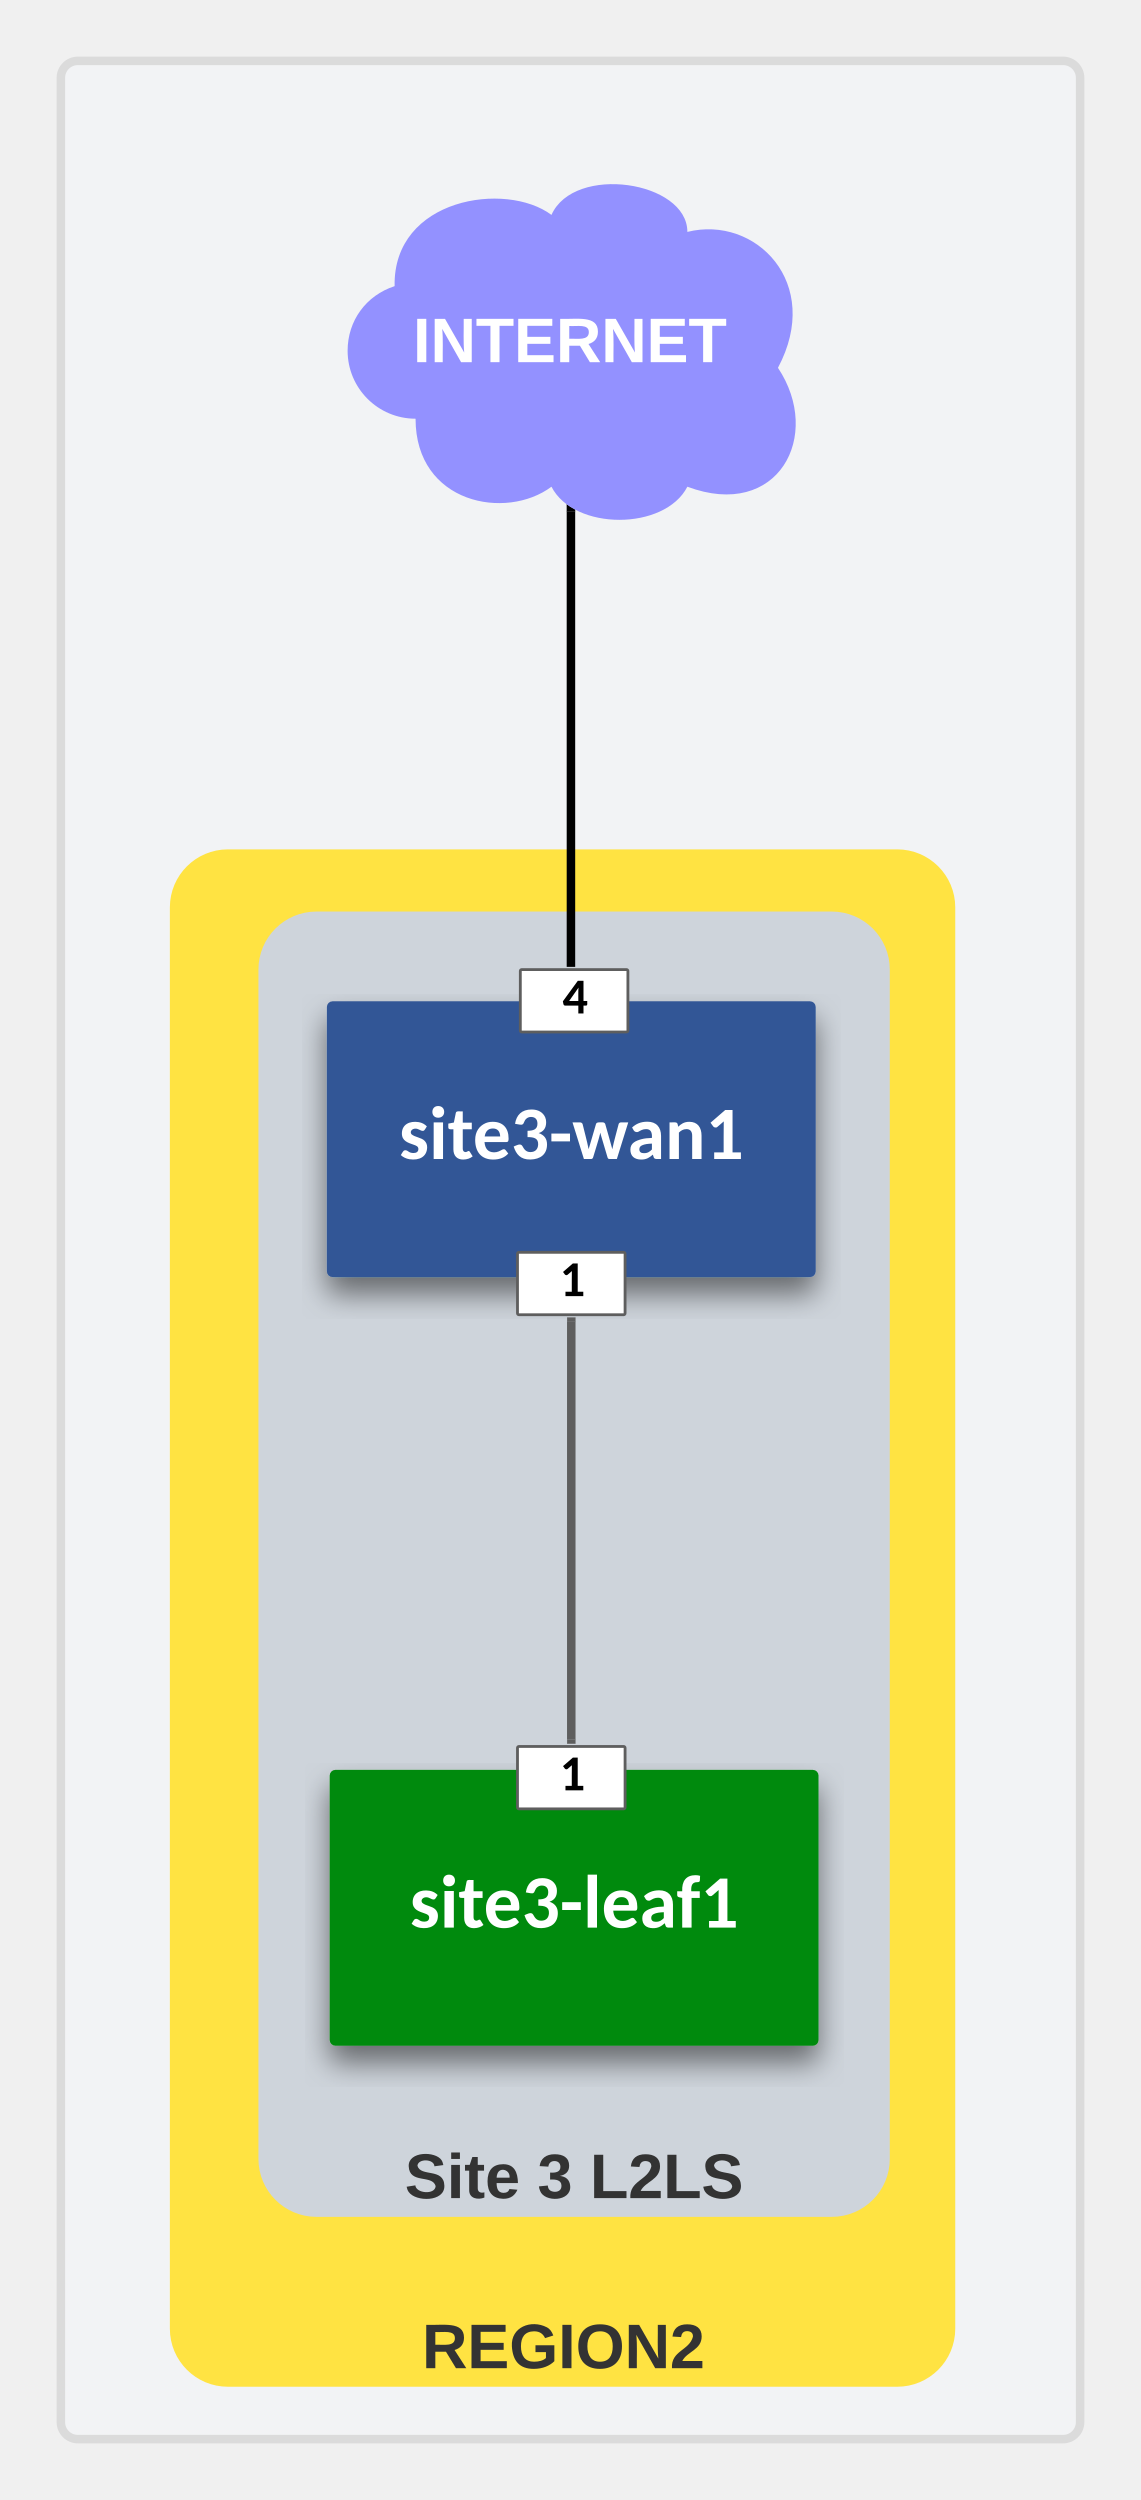
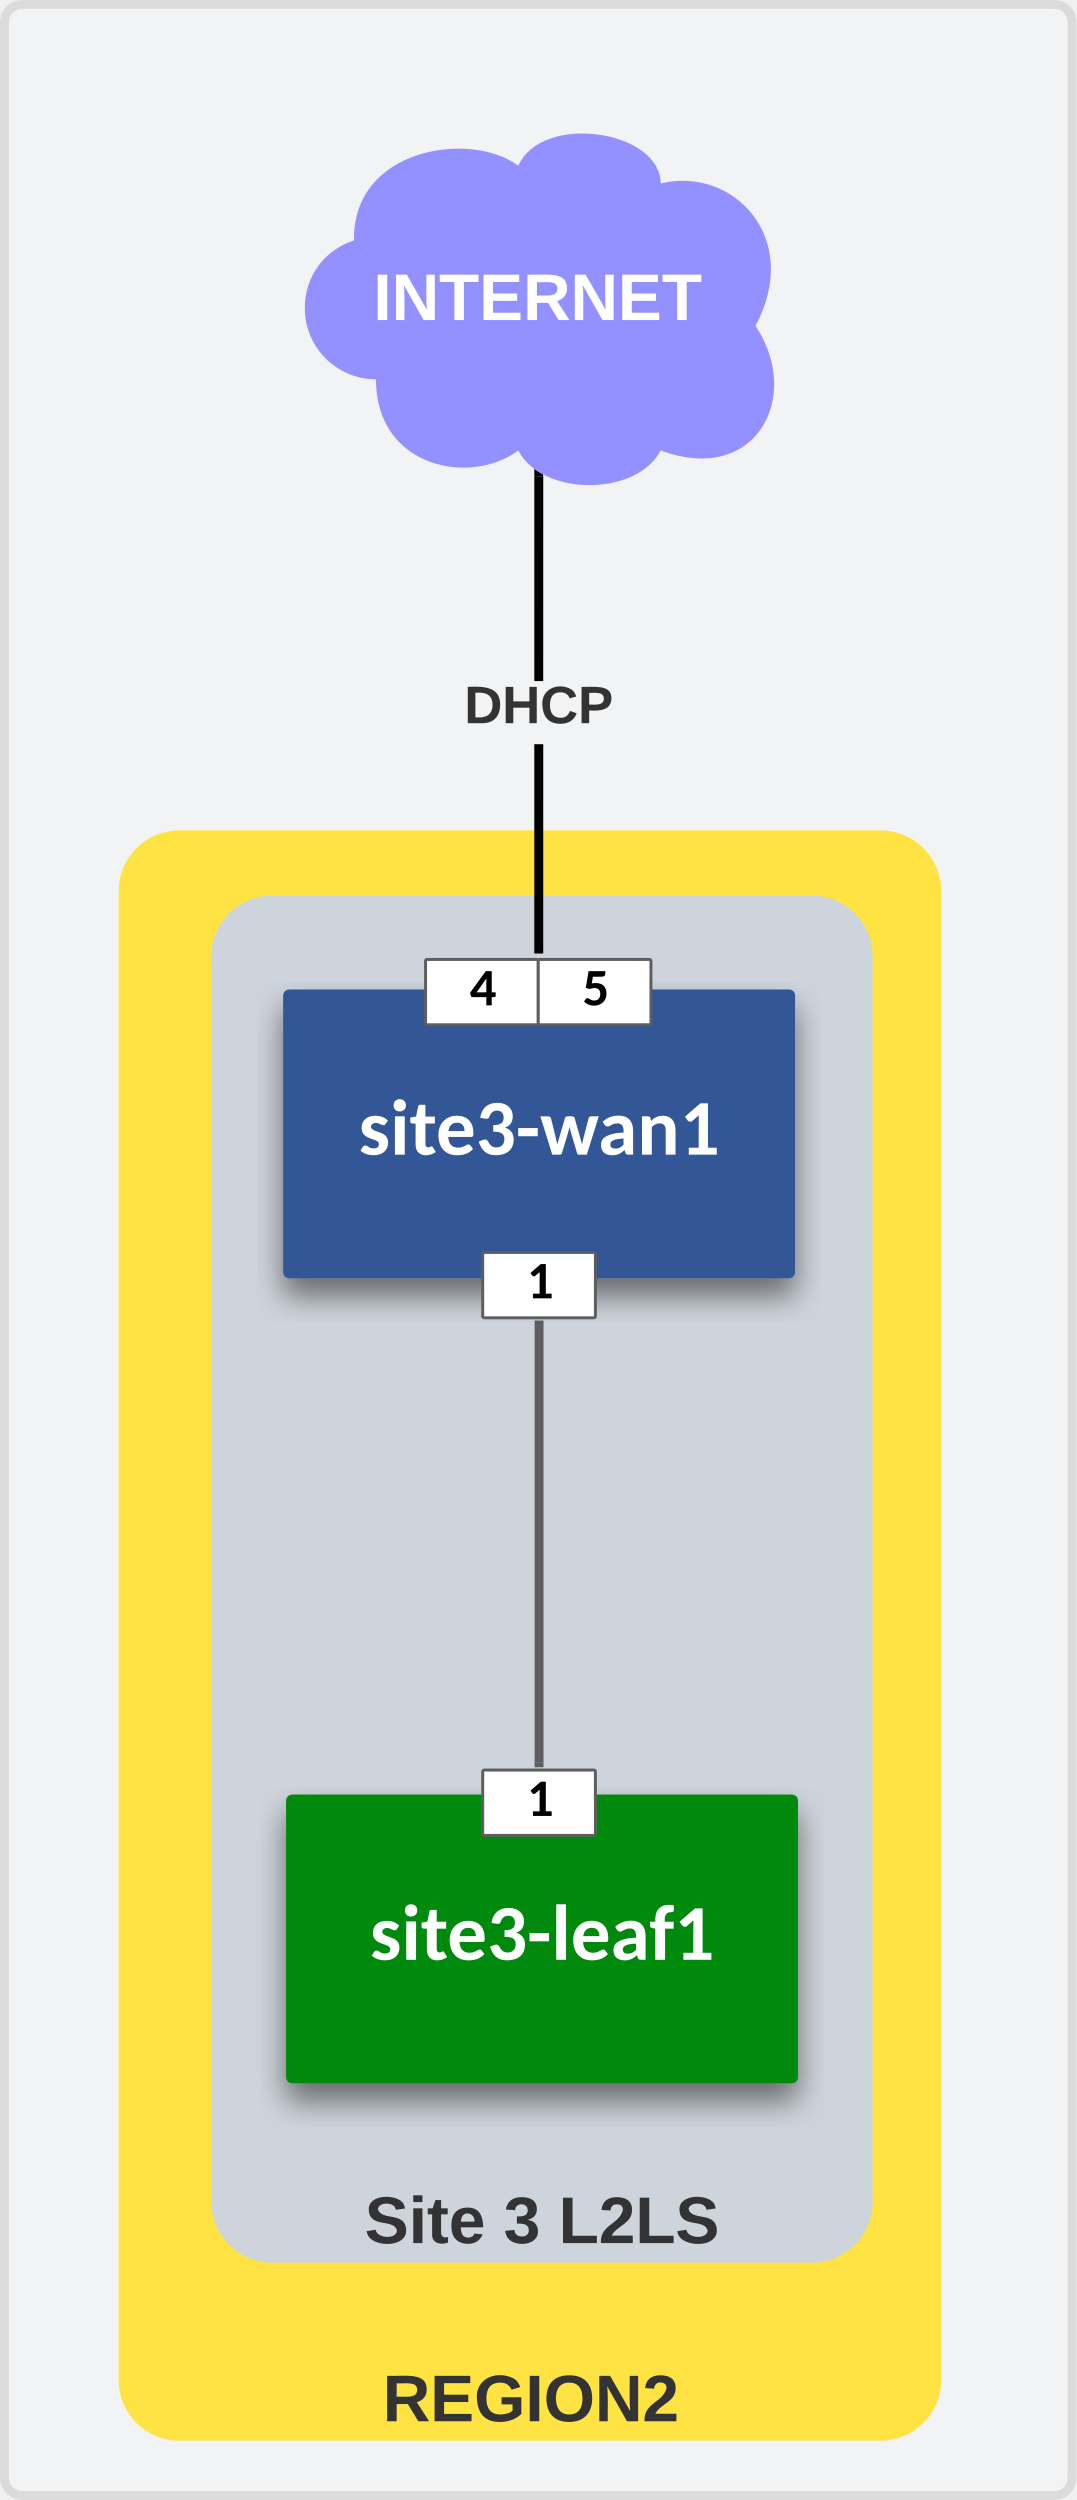
- <svg xmlns="http://www.w3.org/2000/svg" xmlns:ns1="lucid" xmlns:xlink="http://www.w3.org/1999/xlink" width="403" height="883">
-   <g transform="translate(-510.3734 95.25808)" ns1:page-tab-id=".pYb67_TBX4I">
-     <path d="M531.87-67.76a6 6 0 0 1 6-6h348a6 6 0 0 1 6 6v828a6 6 0 0 1-6 6h-348a6 6 0 0 1-6-6z" stroke="#dbdbdb" stroke-width="3" fill="#f2f3f5" />
-     <path d="M571.87 225.24a19 19 0 0 1 19-19h236.4a19 19 0 0 1 19 19v502a19 19 0 0 1-19 19h-236.4a19 19 0 0 1-19-19z" stroke="#ffe342" stroke-width="3" fill="#ffe342" />
-     <use xlink:href="#a" transform="matrix(1,0,0,1,576.8734,211.2419) translate(82.56673 529.9426)" />
-     <path d="M603.15 247.2a19 19 0 0 1 19-19h182a19 19 0 0 1 19 19v420.04a19 19 0 0 1-19 19h-182a19 19 0 0 1-19-19z" stroke="#ced4db" stroke-width="3" fill="#ced4db" />
-     <use xlink:href="#b" transform="matrix(1,0,0,1,608.1523,233.2143) translate(45.22105 447.8977)" />
-     <use xlink:href="#c" transform="matrix(1,0,0,1,608.1523,233.2143) translate(92.0729 447.8977)" />
-     <use xlink:href="#d" transform="matrix(1,0,0,1,608.1523,233.2143) translate(110.5914 447.8977)" />
+ <svg xmlns="http://www.w3.org/2000/svg" xmlns:ns1="lucid" xmlns:xlink="http://www.w3.org/1999/xlink" width="363" height="843">
+   <g transform="translate(-1313.031 -1448.323)" ns1:page-tab-id="__~_9JEQoD8G">
+     <path d="M1314.53 1455.82a6 6 0 0 1 6-6h348a6 6 0 0 1 6 6v828a6 6 0 0 1-6 6h-348a6 6 0 0 1-6-6z" stroke="#dbdbdb" stroke-width="3" fill="#f2f3f5" />
+     <path d="M1354.53 1748.82a19 19 0 0 1 19-19h236.4a19 19 0 0 1 19 19v502a19 19 0 0 1-19 19h-236.4a19 19 0 0 1-19-19z" stroke="#ffe342" stroke-width="3" fill="#ffe342" />
+     <use xlink:href="#a" transform="matrix(1,0,0,1,1359.531,1734.823) translate(82.56673 529.9426)" />
+     <path d="M1385.8 1770.8a19 19 0 0 1 19-19h182a19 19 0 0 1 19 19v420.02a19 19 0 0 1-19 19h-182a19 19 0 0 1-19-19z" stroke="#ced4db" stroke-width="3" fill="#ced4db" />
+     <use xlink:href="#b" transform="matrix(1,0,0,1,1390.809,1756.796) translate(45.22105 447.8977)" />
+     <use xlink:href="#c" transform="matrix(1,0,0,1,1390.809,1756.796) translate(92.0729 447.8977)" />
+     <use xlink:href="#d" transform="matrix(1,0,0,1,1390.809,1756.796) translate(110.5914 447.8977)" />
    <g filter="url(#e)">
-       <path d="M627.33 260.4a.5.5 0 0 1 .5-.5h168.64a.5.5 0 0 1 .5.5v93.4a.5.5 0 0 1-.5.5H627.83a.5.5 0 0 1-.5-.5z" fill="#fff" fill-opacity="0" />
-       <path d="M627.83 259.9a.5.5 0 0 0-.5.5v93.4a.5.5 0 0 0 .5.5h168.64a.5.5 0 0 0 .5-.5v-93.4a.5.5 0 0 0-.5-.5z" stroke="#315796" stroke-width="3" fill="#315796" />
-       <use xlink:href="#f" transform="matrix(1,0,0,1,637.1721,270.9353) translate(14.10807 43.16667)" />
+       <path d="M1410 1783.97a.5.5 0 0 1 .5-.5h168.63a.5.5 0 0 1 .5.5v93.42a.5.5 0 0 1-.5.5H1410.5a.5.5 0 0 1-.5-.5z" fill="#fff" fill-opacity="0" />
+       <path d="M1410.5 1783.47a.5.5 0 0 0-.5.5v93.42a.5.5 0 0 0 .5.5h168.63a.5.5 0 0 0 .5-.5v-93.43a.5.5 0 0 0-.5-.5z" stroke="#315796" stroke-width="3" fill="#315796" />
+       <use xlink:href="#f" transform="matrix(1,0,0,1,1419.829,1794.517) translate(14.10807 43.16667)" />
    </g>
    <g filter="url(#e)">
-       <path d="M628.33 531.86a.5.5 0 0 1 .5-.5h168.64a.5.5 0 0 1 .5.5v93.42a.5.5 0 0 1-.5.5H628.83a.5.5 0 0 1-.5-.5z" fill="#fff" fill-opacity="0" />
-       <path d="M628.83 531.36a.5.5 0 0 0-.5.5v93.42a.5.5 0 0 0 .5.5h168.64a.5.5 0 0 0 .5-.5v-93.42a.5.5 0 0 0-.5-.5z" stroke="#008a0e" stroke-width="3" fill="#008a0e" />
-       <use xlink:href="#g" transform="matrix(1,0,0,1,638.1721,542.4112) translate(16.92057 43.16667)" />
+       <path d="M1411 2055.45a.5.5 0 0 1 .5-.5h168.63a.5.5 0 0 1 .5.5v93.4a.5.5 0 0 1-.5.5H1411.5a.5.5 0 0 1-.5-.5z" fill="#fff" fill-opacity="0" />
+       <path d="M1411.5 2054.95a.5.5 0 0 0-.5.5v93.4a.5.5 0 0 0 .5.5h168.63a.5.5 0 0 0 .5-.5v-93.4a.5.5 0 0 0-.5-.5z" stroke="#008a0e" stroke-width="3" fill="#008a0e" />
+       <use xlink:href="#g" transform="matrix(1,0,0,1,1420.829,2065.993) translate(16.92057 43.16667)" />
    </g>
-     <path d="M694.15 246.74a.5.5 0 0 1 .5-.5h37a.5.5 0 0 1 .5.5v22.97a.5.5 0 0 1-.5.5h-37a.5.5 0 0 1-.5-.5z" fill="#fff" fill-opacity="0" />
-     <path d="M694.65 247.2a.5.5 0 0 0-.5.5v21.04a.5.5 0 0 0 .5.5h37a.5.5 0 0 0 .5-.5V247.7a.5.5 0 0 0-.5-.5z" stroke="#5e5e5e" fill="#fff" />
-     <use xlink:href="#h" transform="matrix(1,0,0,1,708.5545,246.2419) translate(0.4947917 16.44444)" />
-     <path d="M712.15 519.13V371.56" stroke="#5e5e5e" stroke-width="3" fill="none" />
-     <path d="M713.63 520.63h-2.95v-1.53h2.95zM713.63 371.6h-2.95v-1.54h2.95z" stroke="#5e5e5e" stroke-width=".05" fill="#5e5e5e" />
-     <path d="M693.15 346.6a.5.5 0 0 1 .5-.5h37a.5.5 0 0 1 .5.5v22.96a.5.5 0 0 1-.5.5h-37a.5.5 0 0 1-.5-.5z" fill="#fff" fill-opacity="0" />
-     <path d="M693.65 347.06a.5.5 0 0 0-.5.5v21.04a.5.5 0 0 0 .5.5h37a.5.5 0 0 0 .5-.5v-21.04a.5.5 0 0 0-.5-.5z" stroke="#5e5e5e" fill="#fff" />
-     <use xlink:href="#i" transform="matrix(1,0,0,1,707.5545,346.0951) translate(0.4947917 16.44444)" />
-     <path d="M693.15 521.13a.5.5 0 0 1 .5-.5h37a.5.5 0 0 1 .5.5v22.97a.5.5 0 0 1-.5.5h-37a.5.5 0 0 1-.5-.5z" fill="#fff" fill-opacity="0" />
-     <path d="M693.65 521.6a.5.5 0 0 0-.5.5v21.03a.5.5 0 0 0 .5.5h37a.5.5 0 0 0 .5-.5V522.1a.5.5 0 0 0-.5-.5z" stroke="#5e5e5e" fill="#fff" />
-     <use xlink:href="#i" transform="matrix(1,0,0,1,707.5545,520.6338) translate(0.4947917 16.44444)" />
-     <path d="M712.03 244.74V85.34M712.03 244.7v1.54" stroke="#000" stroke-width="3" fill="none" />
-     <path d="M711.8 83.73l1.7.96v.7h-2.94v-2.57z" stroke="#000" stroke-width=".05" />
-     <path d="M657.15 52.63c-13.25 0-24-10.74-24-24 0-10.6 6.5-19.54 16.6-22.82-.6-31.16 39.4-37.16 55.4-25.16 8-18 48-12 48 6 24-6 48 18 32 48 16 24 0 54-32 42-8 15.6-40 15.6-48 0-16 12-48 6-48-24z" stroke="#000" stroke-opacity="0" stroke-width="3" fill="#9391ff" />
+     <path d="M1494.8 2042.7v-147.56" stroke="#5e5e5e" stroke-width="3" fill="none" />
+     <path d="M1496.28 2044.2h-2.95v-1.52h2.95zM1496.28 1895.18h-2.95v-1.54h2.95z" stroke="#5e5e5e" stroke-width=".05" fill="#5e5e5e" />
+     <path d="M1475.8 1870.18a.5.5 0 0 1 .5-.5h37a.5.5 0 0 1 .5.5v22.96a.5.5 0 0 1-.5.5h-37a.5.5 0 0 1-.5-.5z" fill="#fff" fill-opacity="0" />
+     <path d="M1476.3 1870.65a.5.5 0 0 0-.5.5v21.03a.5.5 0 0 0 .5.5h37a.5.5 0 0 0 .5-.5v-21.03a.5.5 0 0 0-.5-.5z" stroke="#5e5e5e" fill="#fff" />
+     <use xlink:href="#h" transform="matrix(1,0,0,1,1490.212,1869.676) translate(0.4947917 16.44444)" />
+     <path d="M1475.8 2044.7a.5.5 0 0 1 .5-.5h37a.5.5 0 0 1 .5.5v22.98a.5.5 0 0 1-.5.5h-37a.5.5 0 0 1-.5-.5z" fill="#fff" fill-opacity="0" />
+     <path d="M1476.3 2045.18a.5.5 0 0 0-.5.5v21.04a.5.5 0 0 0 .5.5h37a.5.5 0 0 0 .5-.5v-21.04a.5.5 0 0 0-.5-.5z" stroke="#5e5e5e" fill="#fff" />
+     <use xlink:href="#h" transform="matrix(1,0,0,1,1490.212,2044.215) translate(0.4947917 16.44444)" />
+     <path d="M1496.16 1768.32h-2.95v-69.02h2.96zm0-90.36h-2.95v-69.02h2.96z" stroke="#000" stroke-width=".05" />
+     <path d="M1496.16 1769.82h-2.95v-1.53h2.96z" stroke="#000" stroke-width=".05" />
+     <path d="M1494.47 1607.3l1.7.97v.7h-2.96v-2.56z" />
+     <path stroke="#000" stroke-width=".05" />
+     <use xlink:href="#i" transform="matrix(1,0,0,1,1469.577,1677.963) translate(0 14.22222)" />
+     <path d="M1439.8 1576.22c-13.24 0-24-10.75-24-24 0-10.6 6.5-19.55 16.6-22.83-.6-31.18 39.4-37.18 55.4-25.18 8-18 48-12 48 6 24-6 48 18 32 48 16 24 0 54-32 42-8 15.6-40 15.6-48 0-16 12-48 6-48-24z" stroke="#000" stroke-opacity="0" stroke-width="3" fill="#9391ff" />
+     <use xlink:href="#j" transform="matrix(1,0,0,1,1420.809,1497.217) translate(18.09877 59.02778)" />
+     <path d="M1456.53 1771.37a.5.5 0 0 1 .5-.5h37a.5.5 0 0 1 .5.5v22.97a.5.5 0 0 1-.5.5h-37a.5.5 0 0 1-.5-.5z" fill="#fff" fill-opacity="0" />
+     <path d="M1457.03 1771.84a.5.5 0 0 0-.5.5v21.03a.5.5 0 0 0 .5.5h37a.5.5 0 0 0 .5-.5v-21.03a.5.5 0 0 0-.5-.5z" stroke="#5e5e5e" fill="#fff" />
+     <use xlink:href="#k" transform="matrix(1,0,0,1,1470.934,1770.873) translate(0.4947917 16.44444)" />
+     <path d="M1494.53 1771.37a.5.5 0 0 1 .5-.5h37a.5.5 0 0 1 .5.5v22.97a.5.5 0 0 1-.5.5h-37a.5.5 0 0 1-.5-.5z" fill="#fff" fill-opacity="0" />
+     <path d="M1495.03 1771.84a.5.5 0 0 0-.5.5v21.03a.5.5 0 0 0 .5.5h37a.5.5 0 0 0 .5-.5v-21.03a.5.5 0 0 0-.5-.5z" stroke="#5e5e5e" fill="#fff" />
    <g>
-       <use xlink:href="#j" transform="matrix(1,0,0,1,638.1523,-26.36478) translate(18.09877 59.02778)" />
+       <use xlink:href="#l" transform="matrix(1,0,0,1,1508.932,1770.873) translate(0.4947917 16.44444)" />
    </g>
    <defs>
-       <path fill="#333" d="M240-174c0 40-23 61-54 70L253 0h-59l-57-94H76V0H24v-248c93 4 217-23 216 74zM76-134c48-2 112 12 112-38 0-48-66-32-112-35v73" id="k" />
-       <path fill="#333" d="M24 0v-248h195v40H76v63h132v40H76v65h150V0H24" id="l" />
-       <path fill="#333" d="M67-125c0 54 23 88 75 88 28 0 53-7 68-21v-34h-60v-39h108v91C232-14 192 4 140 4 58 4 20-42 15-125 8-236 126-280 215-234c19 10 29 26 37 47l-47 15c-11-23-29-39-63-39-53 1-75 33-75 86" id="m" />
-       <path fill="#333" d="M24 0v-248h52V0H24" id="n" />
-       <path fill="#333" d="M140-251c80 0 125 45 125 126S219 4 139 4C58 4 15-44 15-125s44-126 125-126zm-1 214c52 0 73-35 73-88 0-50-21-86-72-86-52 0-73 35-73 86s22 88 72 88" id="o" />
-       <path fill="#333" d="M175 0L67-191c6 58 2 128 3 191H24v-248h59L193-55c-6-58-2-129-3-193h46V0h-61" id="p" />
-       <path fill="#333" d="M182-182c0 78-84 86-111 141h115V0H12c-6-101 99-100 120-180 1-22-12-31-33-32-23 0-32 14-35 34l-49-3c5-45 32-70 84-70 51 0 83 22 83 69" id="q" />
+       <path fill="#333" d="M240-174c0 40-23 61-54 70L253 0h-59l-57-94H76V0H24v-248c93 4 217-23 216 74zM76-134c48-2 112 12 112-38 0-48-66-32-112-35v73" id="m" />
+       <path fill="#333" d="M24 0v-248h195v40H76v63h132v40H76v65h150V0H24" id="n" />
+       <path fill="#333" d="M67-125c0 54 23 88 75 88 28 0 53-7 68-21v-34h-60v-39h108v91C232-14 192 4 140 4 58 4 20-42 15-125 8-236 126-280 215-234c19 10 29 26 37 47l-47 15c-11-23-29-39-63-39-53 1-75 33-75 86" id="o" />
+       <path fill="#333" d="M24 0v-248h52V0H24" id="p" />
+       <path fill="#333" d="M140-251c80 0 125 45 125 126S219 4 139 4C58 4 15-44 15-125s44-126 125-126zm-1 214c52 0 73-35 73-88 0-50-21-86-72-86-52 0-73 35-73 86s22 88 72 88" id="q" />
+       <path fill="#333" d="M175 0L67-191c6 58 2 128 3 191H24v-248h59L193-55c-6-58-2-129-3-193h46V0h-61" id="r" />
+       <path fill="#333" d="M182-182c0 78-84 86-111 141h115V0H12c-6-101 99-100 120-180 1-22-12-31-33-32-23 0-32 14-35 34l-49-3c5-45 32-70 84-70 51 0 83 22 83 69" id="s" />
      <g id="a">
-         <use transform="matrix(0.0617284,0,0,0.0617284,0,0)" xlink:href="#k" />
-         <use transform="matrix(0.0617284,0,0,0.0617284,15.98765,0)" xlink:href="#l" />
-         <use transform="matrix(0.0617284,0,0,0.0617284,30.80247,0)" xlink:href="#m" />
-         <use transform="matrix(0.0617284,0,0,0.0617284,48.08642,0)" xlink:href="#n" />
-         <use transform="matrix(0.0617284,0,0,0.0617284,54.25926,0)" xlink:href="#o" />
-         <use transform="matrix(0.0617284,0,0,0.0617284,71.54321,0)" xlink:href="#p" />
-         <use transform="matrix(0.0617284,0,0,0.0617284,87.53086,0)" xlink:href="#q" />
+         <use transform="matrix(0.0617284,0,0,0.0617284,0,0)" xlink:href="#m" />
+         <use transform="matrix(0.0617284,0,0,0.0617284,15.98765,0)" xlink:href="#n" />
+         <use transform="matrix(0.0617284,0,0,0.0617284,30.80247,0)" xlink:href="#o" />
+         <use transform="matrix(0.0617284,0,0,0.0617284,48.08642,0)" xlink:href="#p" />
+         <use transform="matrix(0.0617284,0,0,0.0617284,54.25926,0)" xlink:href="#q" />
+         <use transform="matrix(0.0617284,0,0,0.0617284,71.54321,0)" xlink:href="#r" />
+         <use transform="matrix(0.0617284,0,0,0.0617284,87.53086,0)" xlink:href="#s" />
      </g>
-       <path fill="#333" d="M169-182c-1-43-94-46-97-3 18 66 151 10 154 114 3 95-165 93-204 36-6-8-10-19-12-30l50-8c3 46 112 56 116 5-17-69-150-10-154-114-4-87 153-88 188-35 5 8 8 18 10 28" id="r" />
-       <path fill="#333" d="M25-224v-37h50v37H25zM25 0v-190h50V0H25" id="s" />
-       <path fill="#333" d="M115-3C79 11 28 4 28-45v-112H4v-33h27l15-45h31v45h36v33H77v99c-1 23 16 31 38 25v30" id="t" />
-       <path fill="#333" d="M185-48c-13 30-37 53-82 52C43 2 14-33 14-96s30-98 90-98c62 0 83 45 84 108H66c0 31 8 55 39 56 18 0 30-7 34-22zm-45-69c5-46-57-63-70-21-2 6-4 13-4 21h74" id="u" />
+       <path fill="#333" d="M169-182c-1-43-94-46-97-3 18 66 151 10 154 114 3 95-165 93-204 36-6-8-10-19-12-30l50-8c3 46 112 56 116 5-17-69-150-10-154-114-4-87 153-88 188-35 5 8 8 18 10 28" id="t" />
+       <path fill="#333" d="M25-224v-37h50v37H25zM25 0v-190h50V0H25" id="u" />
+       <path fill="#333" d="M115-3C79 11 28 4 28-45v-112H4v-33h27l15-45h31v45h36v33H77v99c-1 23 16 31 38 25v30" id="v" />
+       <path fill="#333" d="M185-48c-13 30-37 53-82 52C43 2 14-33 14-96s30-98 90-98c62 0 83 45 84 108H66c0 31 8 55 39 56 18 0 30-7 34-22zm-45-69c5-46-57-63-70-21-2 6-4 13-4 21h74" id="w" />
      <g id="b">
-         <use transform="matrix(0.0617284,0,0,0.0617284,0,0)" xlink:href="#r" />
-         <use transform="matrix(0.0617284,0,0,0.0617284,14.81481,0)" xlink:href="#s" />
-         <use transform="matrix(0.0617284,0,0,0.0617284,20.98765,0)" xlink:href="#t" />
-         <use transform="matrix(0.0617284,0,0,0.0617284,28.33333,0)" xlink:href="#u" />
+         <use transform="matrix(0.0617284,0,0,0.0617284,0,0)" xlink:href="#t" />
+         <use transform="matrix(0.0617284,0,0,0.0617284,14.81481,0)" xlink:href="#u" />
+         <use transform="matrix(0.0617284,0,0,0.0617284,20.98765,0)" xlink:href="#v" />
+         <use transform="matrix(0.0617284,0,0,0.0617284,28.33333,0)" xlink:href="#w" />
      </g>
-       <path fill="#333" d="M128-127c34 4 56 21 59 58 7 91-148 94-172 28-4-9-6-17-7-26l51-5c1 24 16 35 40 36 23 0 39-12 38-36-1-31-31-36-65-34v-40c32 2 59-3 59-33 0-20-13-33-34-33s-33 13-35 32l-50-3c6-44 37-68 86-68 50 0 83 20 83 66 0 35-22 52-53 58" id="v" />
-       <use transform="matrix(0.0617284,0,0,0.0617284,0,0)" xlink:href="#v" id="c" />
-       <path fill="#333" d="M24 0v-248h52v208h133V0H24" id="w" />
+       <path fill="#333" d="M128-127c34 4 56 21 59 58 7 91-148 94-172 28-4-9-6-17-7-26l51-5c1 24 16 35 40 36 23 0 39-12 38-36-1-31-31-36-65-34v-40c32 2 59-3 59-33 0-20-13-33-34-33s-33 13-35 32l-50-3c6-44 37-68 86-68 50 0 83 20 83 66 0 35-22 52-53 58" id="x" />
+       <use transform="matrix(0.0617284,0,0,0.0617284,0,0)" xlink:href="#x" id="c" />
+       <path fill="#333" d="M24 0v-248h52v208h133V0H24" id="y" />
      <g id="d">
-         <use transform="matrix(0.0617284,0,0,0.0617284,0,0)" xlink:href="#w" />
-         <use transform="matrix(0.0617284,0,0,0.0617284,13.51852,0)" xlink:href="#q" />
-         <use transform="matrix(0.0617284,0,0,0.0617284,25.8642,0)" xlink:href="#w" />
-         <use transform="matrix(0.0617284,0,0,0.0617284,39.38272,0)" xlink:href="#r" />
+         <use transform="matrix(0.0617284,0,0,0.0617284,0,0)" xlink:href="#y" />
+         <use transform="matrix(0.0617284,0,0,0.0617284,13.51852,0)" xlink:href="#s" />
+         <use transform="matrix(0.0617284,0,0,0.0617284,25.8642,0)" xlink:href="#y" />
+         <use transform="matrix(0.0617284,0,0,0.0617284,39.38272,0)" xlink:href="#t" />
      </g>
-       <path fill="#fff" d="M80-702c6-234 206-338 457-298 93 15 166 59 220 115-26 37-46 85-79 115-8 4-17 7-28 7-73 0-113-61-203-61-94 0-160 79-107 152 93 83 270 88 356 179 39 42 70 95 69 176C761-63 553 47 286 6 191-9 109-52 51-106c29-40 47-92 85-123 77-33 115 38 178 55 22 6 48 12 80 12 81 0 133-35 133-110 0-69-60-91-116-111C252-440 75-483 80-702" id="x" />
-       <path fill="#fff" d="M379-993V0H125v-993h254zm-132-444c97 0 163 62 163 159 0 96-66 158-163 158-94 0-157-63-157-158s62-159 157-159" id="y" />
-       <path fill="#fff" d="M680-72c-61 52-150 86-256 87-172 2-267-108-267-279v-542c-63-2-138 16-138-53v-101l151-29 53-262c11-66 119-33 188-41v306h245v180H411v525c0 54 23 90 73 93 51 3 85-62 119-7" id="z" />
-       <path fill="#fff" d="M960-149C871-45 736 15 551 15 231 15 63-191 63-518c0-229 113-378 277-452 59-26 125-39 199-39 278 0 430 170 430 452 0 55-4 97-59 97H316c14 166 83 276 257 279 98 1 159-38 221-71 33-18 71-20 93 9zM741-612c-4-130-65-216-197-216-140 0-203 89-223 216h420" id="A" />
-       <path fill="#fff" d="M113-955c38-239 181-388 448-388 186 0 310 81 369 209 18 42 27 87 27 134 1 168-77 256-203 297 151 51 227 154 227 307C981-126 800 8 532 14 260 20 143-131 76-338c63-25 186-102 236-14 46 82 93 164 218 164 130 0 203-76 210-200 9-175-112-206-288-206v-171c158-2 269-37 269-193 0-117-60-182-173-183-99-1-165 67-190 142-19 57-44 79-118 66" id="B" />
-       <path fill="#fff" d="M61-690h505v212H61v-212" id="C" />
-       <path fill="#fff" d="M7-993h202c35-1 65 20 72 47 54 227 117 445 163 680 64-229 138-454 200-682 17-61 107-44 180-46 35-1 63 20 71 46 63 226 132 456 192 683 47-236 115-454 171-682 6-26 34-47 68-46h193L1210 0h-205c-23 0-39-15-48-44L793-596c-13-41-23-80-30-119-57 232-132 447-197 671-9 29-28 44-55 44H316" id="D" />
-       <path fill="#fff" d="M534-1012c240 0 371 147 371 387V0c-80-7-186 24-201-53l-22-66C598-47 516 18 362 15 183 12 73-75 73-255c0-177 142-239 303-283 75-20 169-31 281-34 9-142-26-239-155-239-97 0-149 37-209 70-49 27-108 2-128-33l-46-80c103-96 231-158 415-158zM316-268c-2 80 48 110 125 110 107 0 156-41 216-100v-160c-111 5-199 15-269 48-43 21-70 49-72 102" id="E" />
-       <path fill="#fff" d="M582-811c-92 1-152 44-204 95V0H124v-993c65 5 150-14 196 11 30 17 27 71 39 107 74-72 158-134 301-134 225 0 332 151 332 377V0H738v-632c0-109-49-180-156-179" id="F" />
-       <path fill="#fff" d="M236-180h257c2-279-3-565 3-840L323-871c-27 30-91 18-110-9l-76-104 399-346h198v1150h227V0H236v-180" id="G" />
+       <path fill="#fff" d="M80-702c6-234 206-338 457-298 93 15 166 59 220 115-26 37-46 85-79 115-8 4-17 7-28 7-73 0-113-61-203-61-94 0-160 79-107 152 93 83 270 88 356 179 39 42 70 95 69 176C761-63 553 47 286 6 191-9 109-52 51-106c29-40 47-92 85-123 77-33 115 38 178 55 22 6 48 12 80 12 81 0 133-35 133-110 0-69-60-91-116-111C252-440 75-483 80-702" id="z" />
+       <path fill="#fff" d="M379-993V0H125v-993h254zm-132-444c97 0 163 62 163 159 0 96-66 158-163 158-94 0-157-63-157-158s62-159 157-159" id="A" />
+       <path fill="#fff" d="M680-72c-61 52-150 86-256 87-172 2-267-108-267-279v-542c-63-2-138 16-138-53v-101l151-29 53-262c11-66 119-33 188-41v306h245v180H411v525c0 54 23 90 73 93 51 3 85-62 119-7" id="B" />
+       <path fill="#fff" d="M960-149C871-45 736 15 551 15 231 15 63-191 63-518c0-229 113-378 277-452 59-26 125-39 199-39 278 0 430 170 430 452 0 55-4 97-59 97H316c14 166 83 276 257 279 98 1 159-38 221-71 33-18 71-20 93 9zM741-612c-4-130-65-216-197-216-140 0-203 89-223 216h420" id="C" />
+       <path fill="#fff" d="M113-955c38-239 181-388 448-388 186 0 310 81 369 209 18 42 27 87 27 134 1 168-77 256-203 297 151 51 227 154 227 307C981-126 800 8 532 14 260 20 143-131 76-338c63-25 186-102 236-14 46 82 93 164 218 164 130 0 203-76 210-200 9-175-112-206-288-206v-171c158-2 269-37 269-193 0-117-60-182-173-183-99-1-165 67-190 142-19 57-44 79-118 66" id="D" />
+       <path fill="#fff" d="M61-690h505v212H61v-212" id="E" />
+       <path fill="#fff" d="M7-993h202c35-1 65 20 72 47 54 227 117 445 163 680 64-229 138-454 200-682 17-61 107-44 180-46 35-1 63 20 71 46 63 226 132 456 192 683 47-236 115-454 171-682 6-26 34-47 68-46h193L1210 0h-205c-23 0-39-15-48-44L793-596c-13-41-23-80-30-119-57 232-132 447-197 671-9 29-28 44-55 44H316" id="F" />
+       <path fill="#fff" d="M534-1012c240 0 371 147 371 387V0c-80-7-186 24-201-53l-22-66C598-47 516 18 362 15 183 12 73-75 73-255c0-177 142-239 303-283 75-20 169-31 281-34 9-142-26-239-155-239-97 0-149 37-209 70-49 27-108 2-128-33l-46-80c103-96 231-158 415-158zM316-268c-2 80 48 110 125 110 107 0 156-41 216-100v-160c-111 5-199 15-269 48-43 21-70 49-72 102" id="G" />
+       <path fill="#fff" d="M582-811c-92 1-152 44-204 95V0H124v-993c65 5 150-14 196 11 30 17 27 71 39 107 74-72 158-134 301-134 225 0 332 151 332 377V0H738v-632c0-109-49-180-156-179" id="H" />
+       <path fill="#fff" d="M236-180h257c2-279-3-565 3-840L323-871c-27 30-91 18-110-9l-76-104 399-346h198v1150h227V0H236v-180" id="I" />
      <g id="f">
-         <use transform="matrix(0.01302083,0,0,0.01302083,0,0)" xlink:href="#x" />
-         <use transform="matrix(0.01302083,0,0,0.01302083,10.63802,0)" xlink:href="#y" />
-         <use transform="matrix(0.01302083,0,0,0.01302083,17.1875,0)" xlink:href="#z" />
-         <use transform="matrix(0.01302083,0,0,0.01302083,26.10677,0)" xlink:href="#A" />
-         <use transform="matrix(0.01302083,0,0,0.01302083,39.53125,0)" xlink:href="#B" />
-         <use transform="matrix(0.01302083,0,0,0.01302083,53.04688,0)" xlink:href="#C" />
-         <use transform="matrix(0.01302083,0,0,0.01302083,61.21094,0)" xlink:href="#D" />
-         <use transform="matrix(0.01302083,0,0,0.01302083,80.79427,0)" xlink:href="#E" />
-         <use transform="matrix(0.01302083,0,0,0.01302083,93.95833,0)" xlink:href="#F" />
-         <use transform="matrix(0.01302083,0,0,0.01302083,108.2682,0)" xlink:href="#G" />
+         <use transform="matrix(0.01302083,0,0,0.01302083,0,0)" xlink:href="#z" />
+         <use transform="matrix(0.01302083,0,0,0.01302083,10.63802,0)" xlink:href="#A" />
+         <use transform="matrix(0.01302083,0,0,0.01302083,17.1875,0)" xlink:href="#B" />
+         <use transform="matrix(0.01302083,0,0,0.01302083,26.10677,0)" xlink:href="#C" />
+         <use transform="matrix(0.01302083,0,0,0.01302083,39.53125,0)" xlink:href="#D" />
+         <use transform="matrix(0.01302083,0,0,0.01302083,53.04688,0)" xlink:href="#E" />
+         <use transform="matrix(0.01302083,0,0,0.01302083,61.21094,0)" xlink:href="#F" />
+         <use transform="matrix(0.01302083,0,0,0.01302083,80.79427,0)" xlink:href="#G" />
+         <use transform="matrix(0.01302083,0,0,0.01302083,93.95833,0)" xlink:href="#H" />
+         <use transform="matrix(0.01302083,0,0,0.01302083,108.2682,0)" xlink:href="#I" />
      </g>
      <filter id="e" filterUnits="objectBoundingBox" x="-.06" y="-.04" width="1.12" height="1.21">
        <feOffset result="offOut" in="SourceAlpha" dy="6" />
        <feGaussianBlur result="blurOut" in="offOut" stdDeviation="5" />
        <feColorMatrix result="colorOut" in="blurOut" values="0 0 0 0 0 0 0 0 0 0 0 0 0 0 0 0 0 0 0.502 0" />
        <feBlend in="SourceGraphic" in2="colorOut" />
      </filter>
-       <path fill="#fff" d="M379-1437V0H125v-1437h254" id="H" />
-       <path fill="#fff" d="M562-1233c-141 0-169 100-160 247h230v180H410V0H156v-806c-55-15-135-9-136-77v-103h136c-14-277 106-437 363-437 48 0 83 7 122 18l-6 127c-1 39-36 45-73 45" id="I" />
+       <path fill="#fff" d="M379-1437V0H125v-1437h254" id="J" />
+       <path fill="#fff" d="M562-1233c-141 0-169 100-160 247h230v180H410V0H156v-806c-55-15-135-9-136-77v-103h136c-14-277 106-437 363-437 48 0 83 7 122 18l-6 127c-1 39-36 45-73 45" id="K" />
      <g id="g">
-         <use transform="matrix(0.01302083,0,0,0.01302083,0,0)" xlink:href="#x" />
-         <use transform="matrix(0.01302083,0,0,0.01302083,10.63802,0)" xlink:href="#y" />
-         <use transform="matrix(0.01302083,0,0,0.01302083,17.1875,0)" xlink:href="#z" />
-         <use transform="matrix(0.01302083,0,0,0.01302083,26.10677,0)" xlink:href="#A" />
-         <use transform="matrix(0.01302083,0,0,0.01302083,39.53125,0)" xlink:href="#B" />
-         <use transform="matrix(0.01302083,0,0,0.01302083,53.04688,0)" xlink:href="#C" />
-         <use transform="matrix(0.01302083,0,0,0.01302083,61.21094,0)" xlink:href="#H" />
-         <use transform="matrix(0.01302083,0,0,0.01302083,67.76042,0)" xlink:href="#A" />
-         <use transform="matrix(0.01302083,0,0,0.01302083,81.1849,0)" xlink:href="#E" />
-         <use transform="matrix(0.01302083,0,0,0.01302083,94.20573,0)" xlink:href="#I" />
-         <use transform="matrix(0.01302083,0,0,0.01302083,102.6432,0)" xlink:href="#G" />
+         <use transform="matrix(0.01302083,0,0,0.01302083,0,0)" xlink:href="#z" />
+         <use transform="matrix(0.01302083,0,0,0.01302083,10.63802,0)" xlink:href="#A" />
+         <use transform="matrix(0.01302083,0,0,0.01302083,17.1875,0)" xlink:href="#B" />
+         <use transform="matrix(0.01302083,0,0,0.01302083,26.10677,0)" xlink:href="#C" />
+         <use transform="matrix(0.01302083,0,0,0.01302083,39.53125,0)" xlink:href="#D" />
+         <use transform="matrix(0.01302083,0,0,0.01302083,53.04688,0)" xlink:href="#E" />
+         <use transform="matrix(0.01302083,0,0,0.01302083,61.21094,0)" xlink:href="#J" />
+         <use transform="matrix(0.01302083,0,0,0.01302083,67.76042,0)" xlink:href="#C" />
+         <use transform="matrix(0.01302083,0,0,0.01302083,81.1849,0)" xlink:href="#G" />
+         <use transform="matrix(0.01302083,0,0,0.01302083,94.20573,0)" xlink:href="#K" />
+         <use transform="matrix(0.01302083,0,0,0.01302083,102.6432,0)" xlink:href="#I" />
      </g>
-       <path d="M1007-505c-9 70 29 185-49 186H854V0H644v-319H105c-83-4-69-108-90-173l609-837h230v824h153zm-363 0c3-182-8-376 8-546L269-505h375" id="J" />
-       <use transform="matrix(0.008680556,0,0,0.008680556,0,0)" xlink:href="#J" id="h" />
-       <path d="M236-180h257c2-279-3-565 3-840L323-871c-27 30-91 18-110-9l-76-104 399-346h198v1150h227V0H236v-180" id="K" />
-       <use transform="matrix(0.008680556,0,0,0.008680556,0,0)" xlink:href="#K" id="i" />
-       <path fill="#fff" d="M24 0v-248h52V0H24" id="L" />
-       <path fill="#fff" d="M175 0L67-191c6 58 2 128 3 191H24v-248h59L193-55c-6-58-2-129-3-193h46V0h-61" id="M" />
-       <path fill="#fff" d="M136-208V0H84v-208H4v-40h212v40h-80" id="N" />
-       <path fill="#fff" d="M24 0v-248h195v40H76v63h132v40H76v65h150V0H24" id="O" />
-       <path fill="#fff" d="M240-174c0 40-23 61-54 70L253 0h-59l-57-94H76V0H24v-248c93 4 217-23 216 74zM76-134c48-2 112 12 112-38 0-48-66-32-112-35v73" id="P" />
+       <path d="M236-180h257c2-279-3-565 3-840L323-871c-27 30-91 18-110-9l-76-104 399-346h198v1150h227V0H236v-180" id="L" />
+       <use transform="matrix(0.008680556,0,0,0.008680556,0,0)" xlink:href="#L" id="h" />
+       <path fill="#333" d="M24-248c120-7 223 5 221 122C244-46 201 0 124 0H24v-248zM76-40c74 7 117-18 117-86 0-67-45-88-117-82v168" id="M" />
+       <path fill="#333" d="M186 0v-106H76V0H24v-248h52v99h110v-99h50V0h-50" id="N" />
+       <path fill="#333" d="M67-125c0 53 21 87 73 88 37 1 54-22 65-47l45 17C233-25 199 4 140 4 58 4 20-42 15-125 8-235 124-281 211-232c18 10 29 29 36 50l-46 12c-8-25-30-41-62-41-52 0-71 34-72 86" id="O" />
+       <path fill="#333" d="M24-248c93 1 206-16 204 79-1 75-69 88-152 82V0H24v-248zm52 121c47 0 100 7 100-41 0-47-54-39-100-39v80" id="P" />
+       <g id="i">
+         <use transform="matrix(0.04938272,0,0,0.04938272,0,0)" xlink:href="#M" />
+         <use transform="matrix(0.04938272,0,0,0.04938272,12.79012,0)" xlink:href="#N" />
+         <use transform="matrix(0.04938272,0,0,0.04938272,25.58025,0)" xlink:href="#O" />
+         <use transform="matrix(0.04938272,0,0,0.04938272,38.37037,0)" xlink:href="#P" />
+       </g>
+       <path fill="#fff" d="M24 0v-248h52V0H24" id="Q" />
+       <path fill="#fff" d="M175 0L67-191c6 58 2 128 3 191H24v-248h59L193-55c-6-58-2-129-3-193h46V0h-61" id="R" />
+       <path fill="#fff" d="M136-208V0H84v-208H4v-40h212v40h-80" id="S" />
+       <path fill="#fff" d="M24 0v-248h195v40H76v63h132v40H76v65h150V0H24" id="T" />
+       <path fill="#fff" d="M240-174c0 40-23 61-54 70L253 0h-59l-57-94H76V0H24v-248c93 4 217-23 216 74zM76-134c48-2 112 12 112-38 0-48-66-32-112-35v73" id="U" />
      <g id="j">
-         <use transform="matrix(0.0617284,0,0,0.0617284,0,0)" xlink:href="#L" />
-         <use transform="matrix(0.0617284,0,0,0.0617284,6.17284,0)" xlink:href="#M" />
-         <use transform="matrix(0.0617284,0,0,0.0617284,22.16049,0)" xlink:href="#N" />
-         <use transform="matrix(0.0617284,0,0,0.0617284,35.67901,0)" xlink:href="#O" />
-         <use transform="matrix(0.0617284,0,0,0.0617284,50.49383,0)" xlink:href="#P" />
-         <use transform="matrix(0.0617284,0,0,0.0617284,66.48148,0)" xlink:href="#M" />
-         <use transform="matrix(0.0617284,0,0,0.0617284,82.46914,0)" xlink:href="#O" />
-         <use transform="matrix(0.0617284,0,0,0.0617284,97.28395,0)" xlink:href="#N" />
+         <use transform="matrix(0.0617284,0,0,0.0617284,0,0)" xlink:href="#Q" />
+         <use transform="matrix(0.0617284,0,0,0.0617284,6.17284,0)" xlink:href="#R" />
+         <use transform="matrix(0.0617284,0,0,0.0617284,22.16049,0)" xlink:href="#S" />
+         <use transform="matrix(0.0617284,0,0,0.0617284,35.67901,0)" xlink:href="#T" />
+         <use transform="matrix(0.0617284,0,0,0.0617284,50.49383,0)" xlink:href="#U" />
+         <use transform="matrix(0.0617284,0,0,0.0617284,66.48148,0)" xlink:href="#R" />
+         <use transform="matrix(0.0617284,0,0,0.0617284,82.46914,0)" xlink:href="#T" />
+         <use transform="matrix(0.0617284,0,0,0.0617284,97.28395,0)" xlink:href="#S" />
      </g>
+       <path d="M1007-505c-9 70 29 185-49 186H854V0H644v-319H105c-83-4-69-108-90-173l609-837h230v824h153zm-363 0c3-182-8-376 8-546L269-505h375" id="V" />
+       <use transform="matrix(0.008680556,0,0,0.008680556,0,0)" xlink:href="#V" id="k" />
+       <path d="M463-670c-69 0-128 14-183 34l-149-41 108-651h650v101c-3 78-52 116-142 116H407l-44 261c53-11 103-16 152-16 263 0 419 147 419 406 0 232-122 371-292 440-125 51-309 39-418-14-62-30-119-68-165-112l74-102c44-65 117-14 161 14 42 27 94 49 166 47 158-4 231-103 233-261 2-143-84-223-230-222" id="W" />
+       <use transform="matrix(0.008680556,0,0,0.008680556,0,0)" xlink:href="#W" id="l" />
    </defs>
  </g>
</svg>
